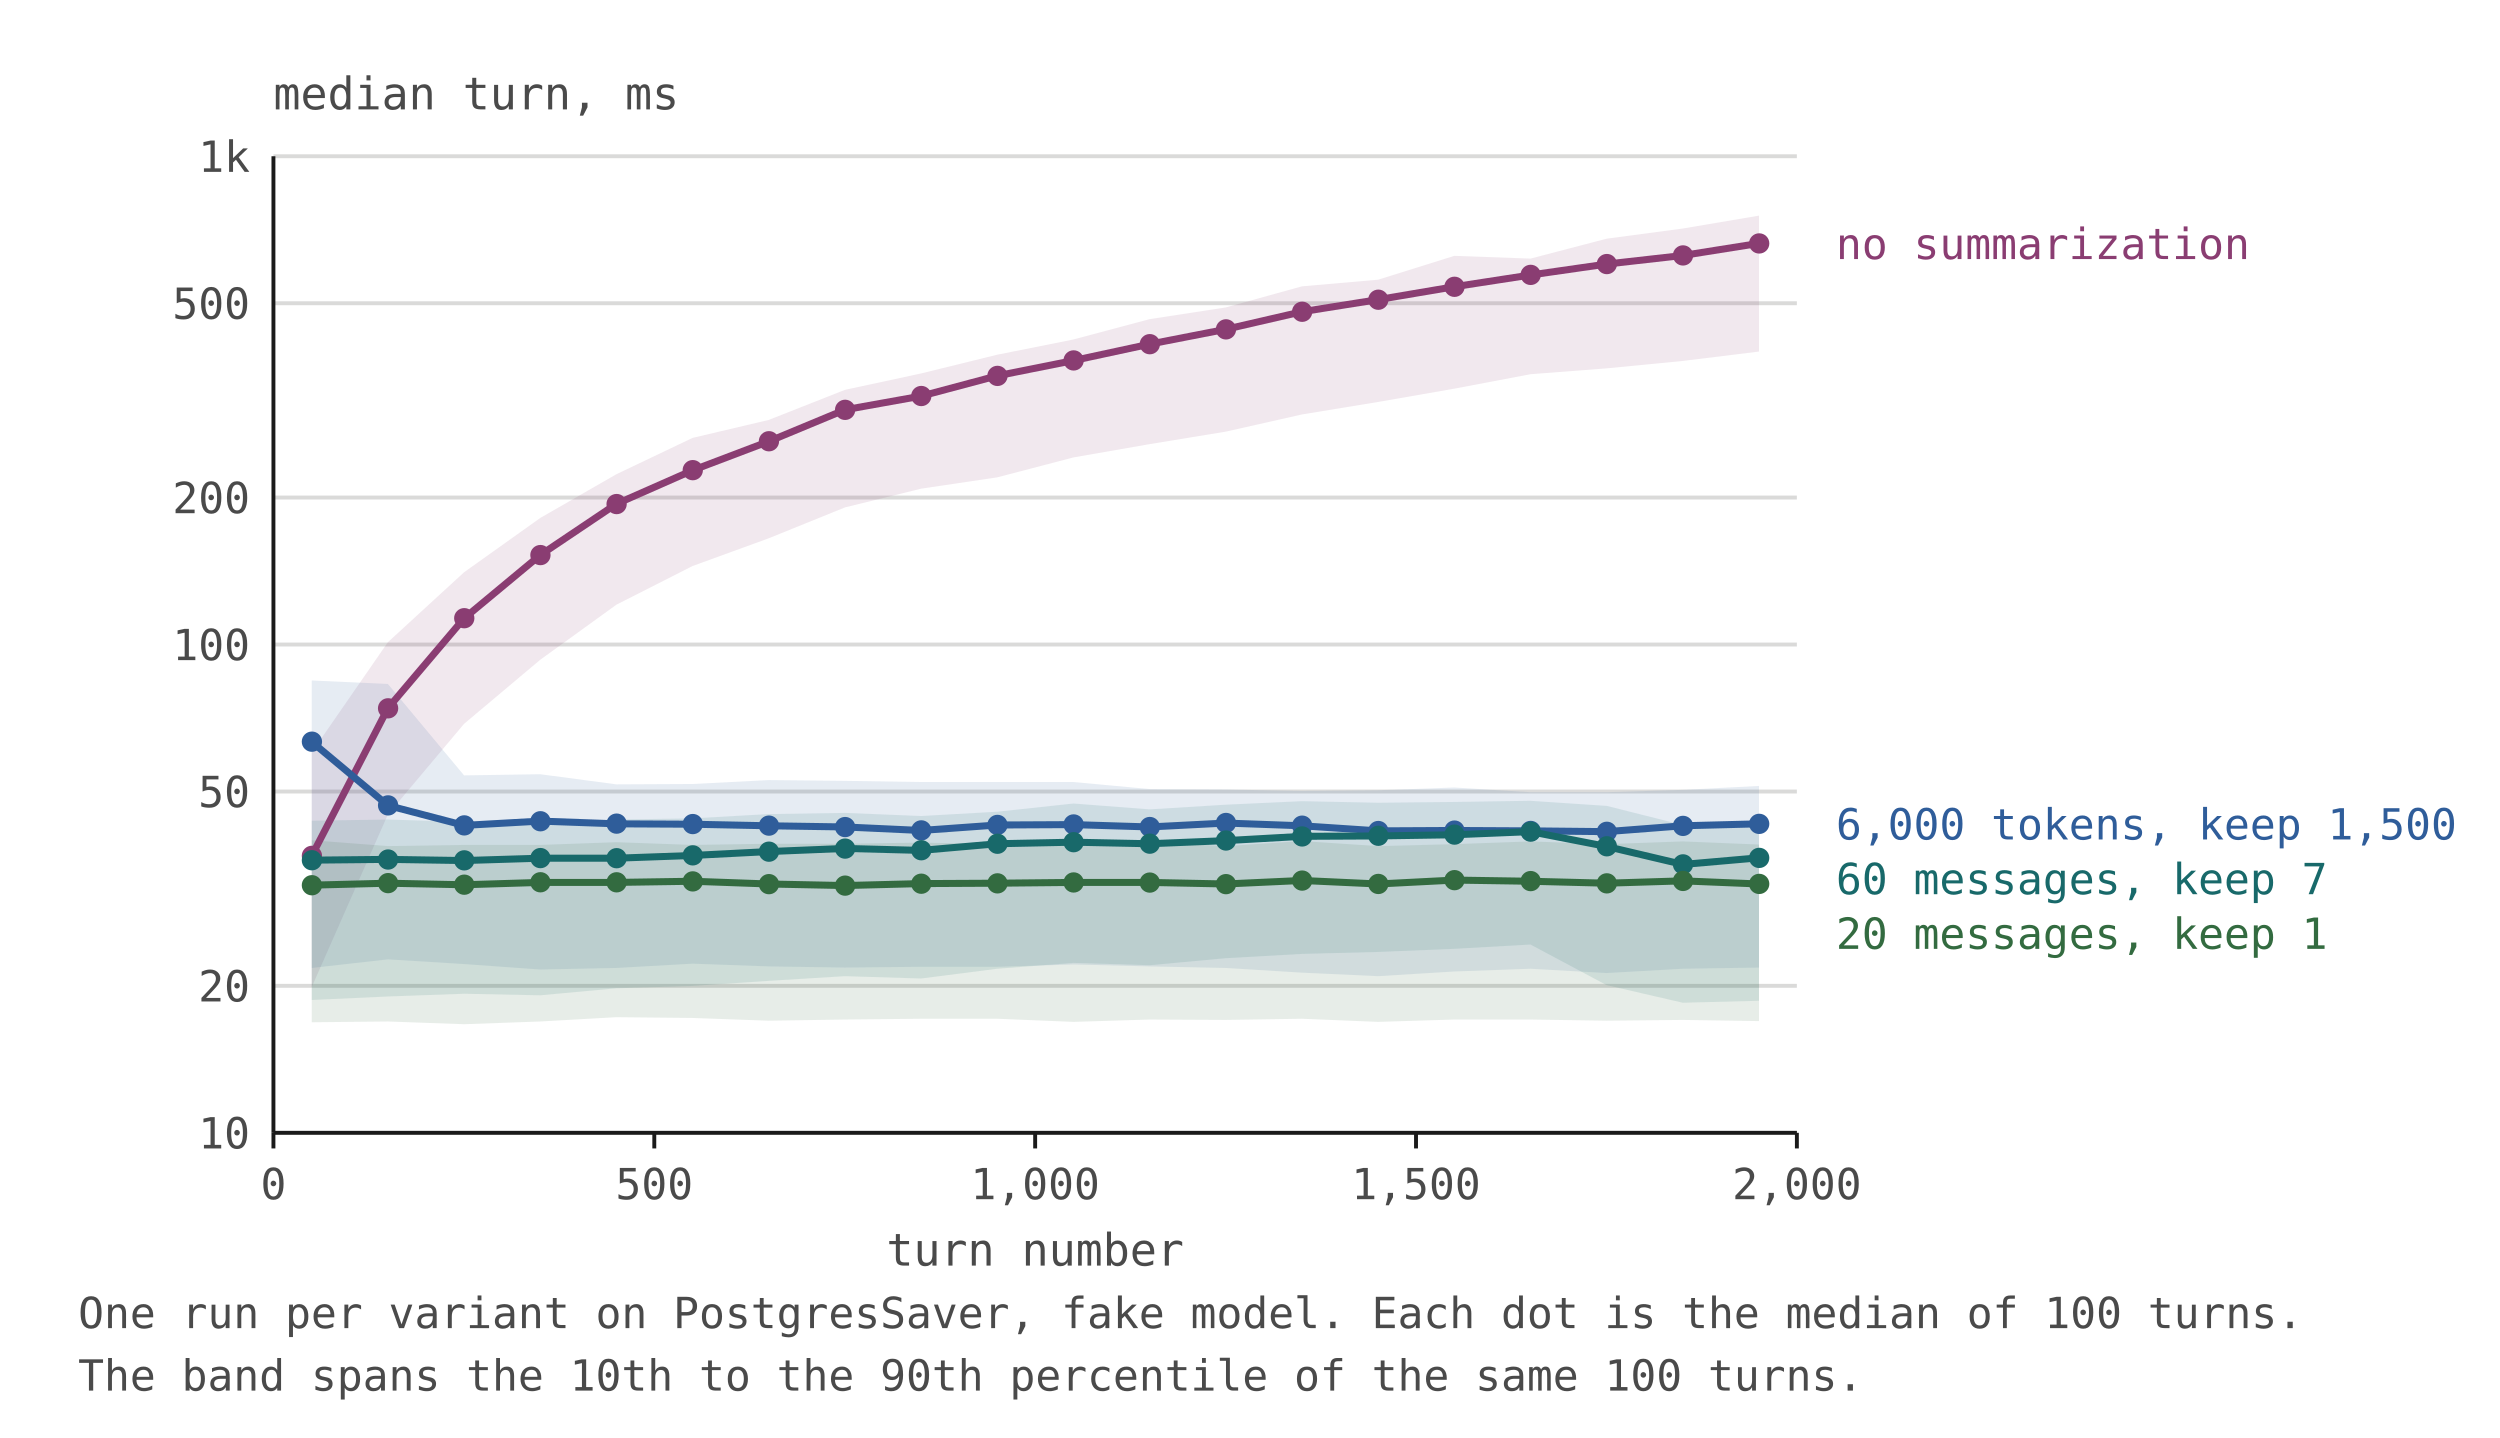
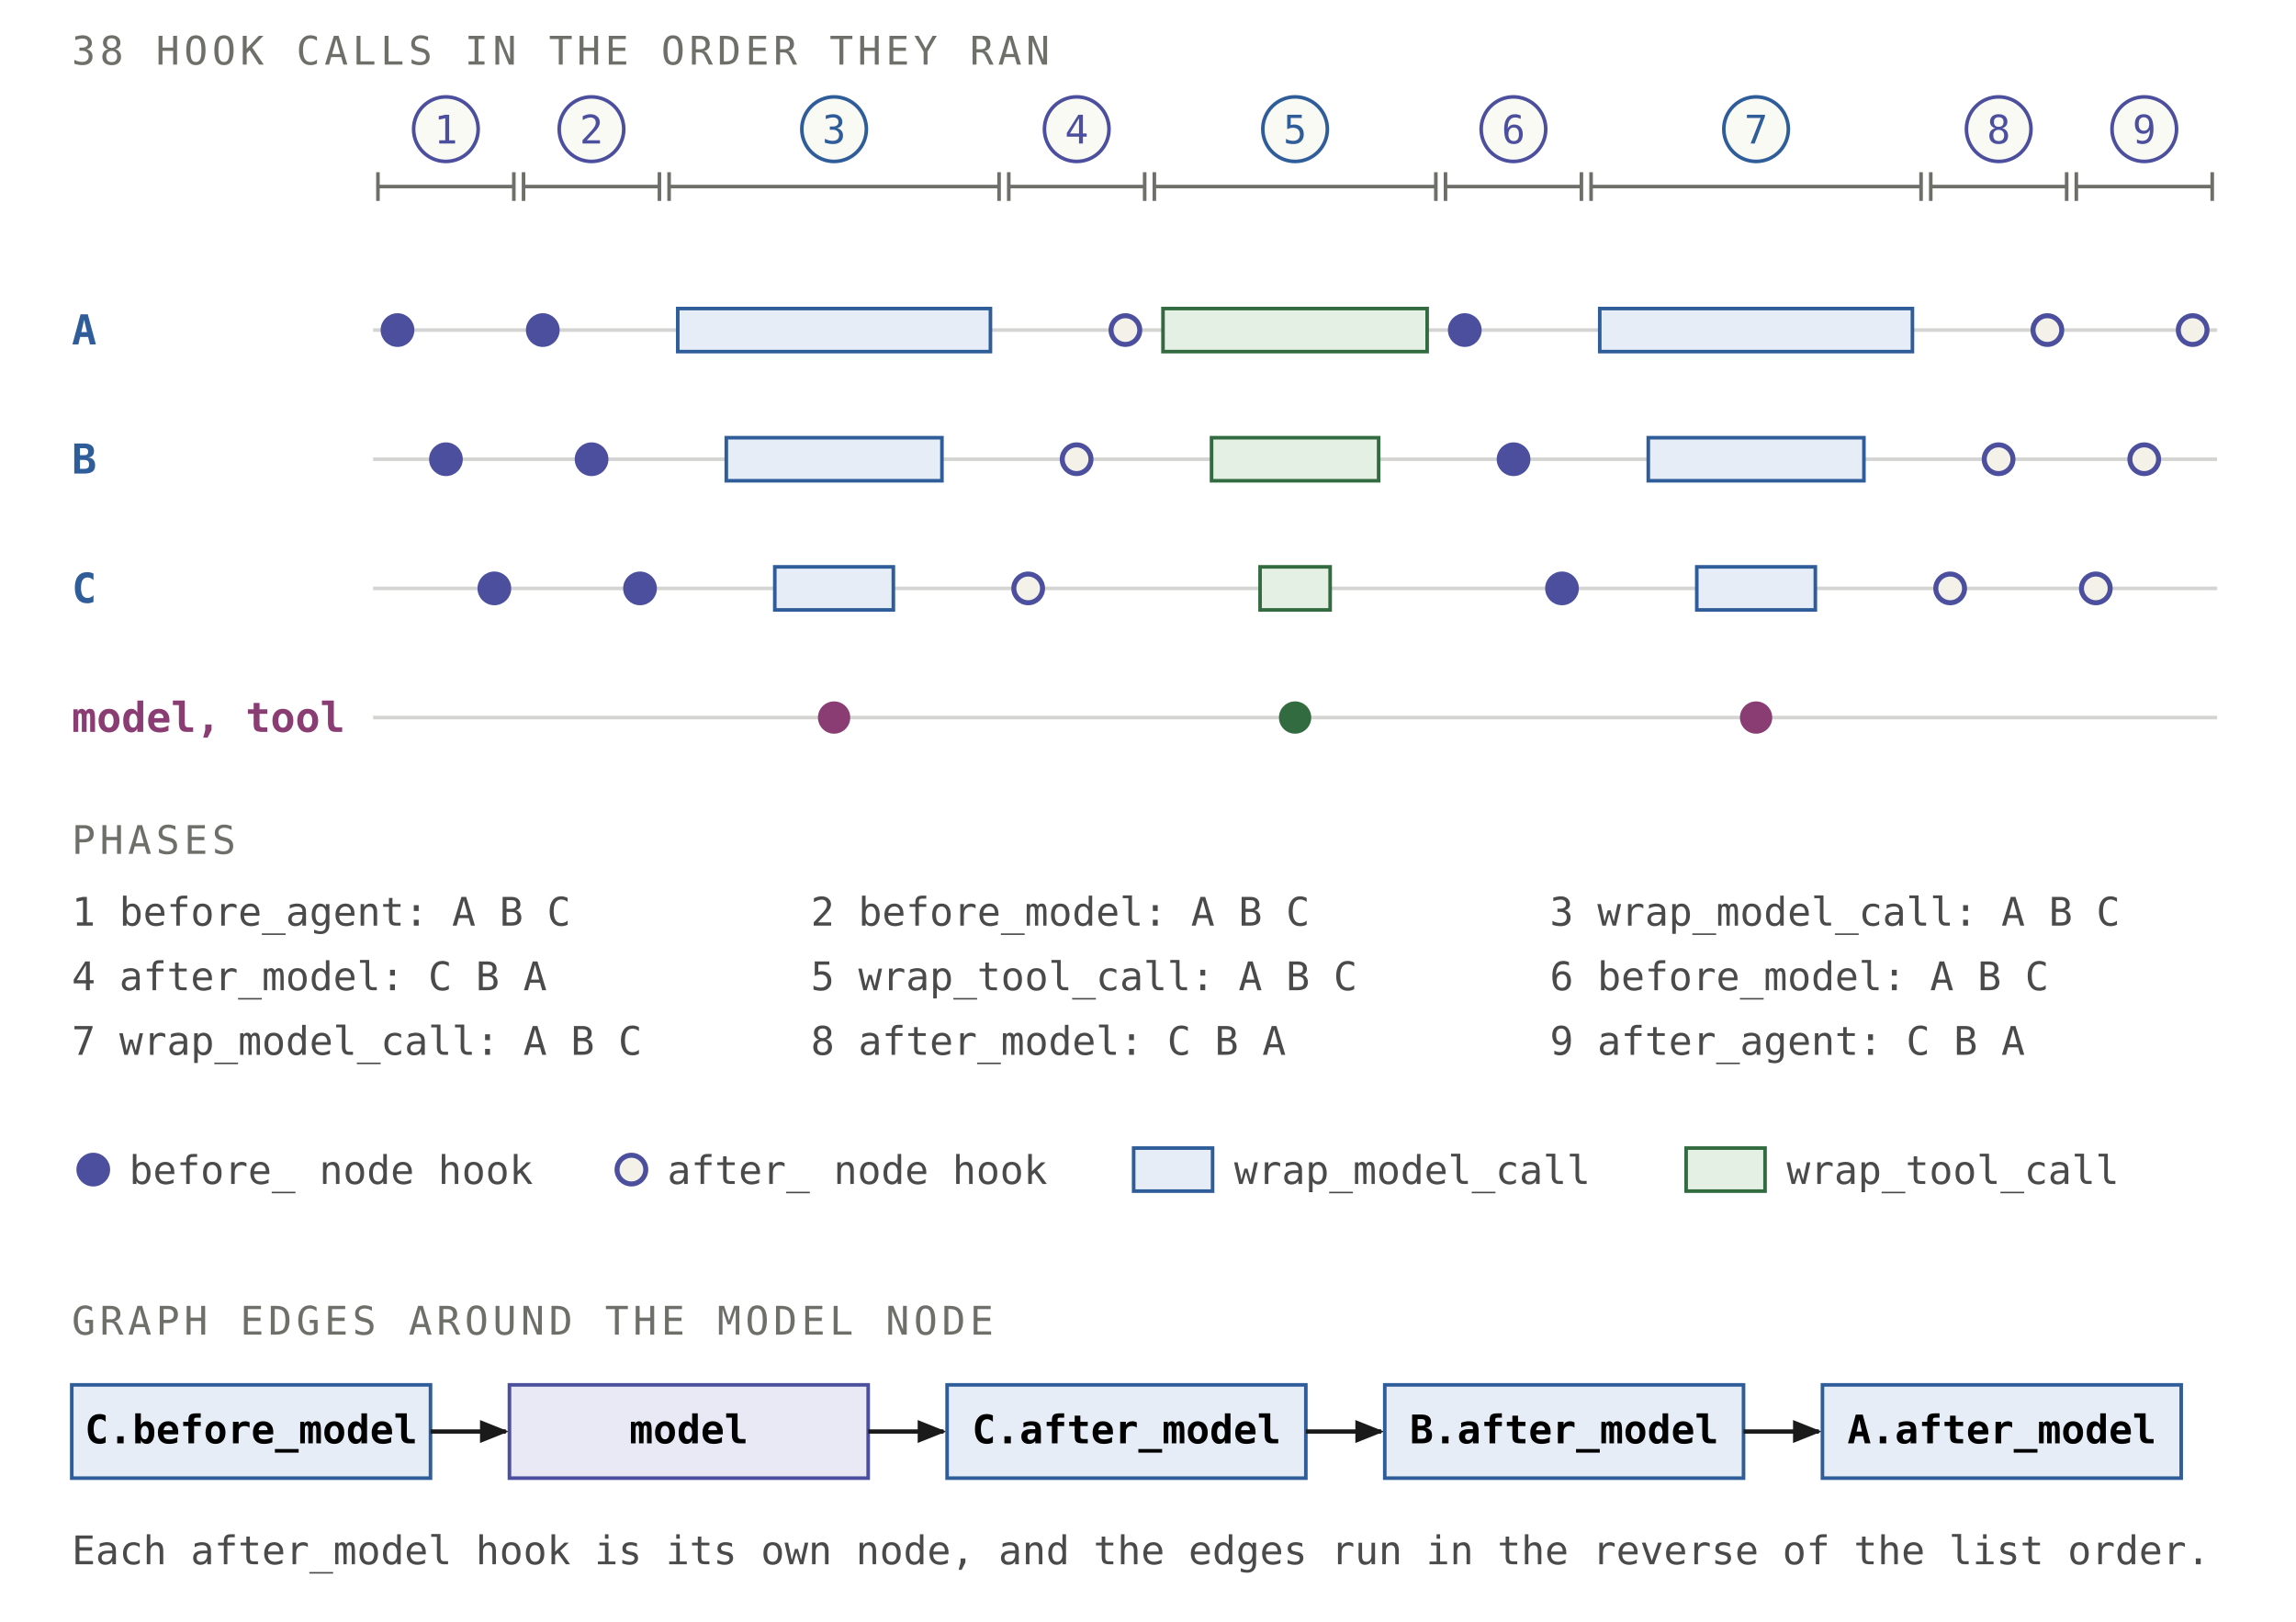
- <svg xmlns="http://www.w3.org/2000/svg" viewBox="0 0 640 368" role="img" aria-labelledby="fig-4-5-title fig-4-5-desc" font-family="JetBrains Mono, ui-monospace, monospace">
-   <line x1="70" y1="290" x2="460" y2="290" stroke="var(--m-ink-mute, #6f6f6a)" stroke-width="1" stroke-opacity="0.25" />
-   <text x="64" y="294" font-size="11" text-anchor="end" fill="var(--m-ink-soft, #4a4a4a)">10</text>
-   <line x1="70" y1="252.37" x2="460" y2="252.37" stroke="var(--m-ink-mute, #6f6f6a)" stroke-width="1" stroke-opacity="0.25" />
-   <text x="64" y="256.37" font-size="11" text-anchor="end" fill="var(--m-ink-soft, #4a4a4a)">20</text>
-   <line x1="70" y1="202.63" x2="460" y2="202.63" stroke="var(--m-ink-mute, #6f6f6a)" stroke-width="1" stroke-opacity="0.25" />
-   <text x="64" y="206.63" font-size="11" text-anchor="end" fill="var(--m-ink-soft, #4a4a4a)">50</text>
-   <line x1="70" y1="165" x2="460" y2="165" stroke="var(--m-ink-mute, #6f6f6a)" stroke-width="1" stroke-opacity="0.25" />
-   <text x="64" y="169" font-size="11" text-anchor="end" fill="var(--m-ink-soft, #4a4a4a)">100</text>
-   <line x1="70" y1="127.37" x2="460" y2="127.37" stroke="var(--m-ink-mute, #6f6f6a)" stroke-width="1" stroke-opacity="0.25" />
-   <text x="64" y="131.37" font-size="11" text-anchor="end" fill="var(--m-ink-soft, #4a4a4a)">200</text>
-   <line x1="70" y1="77.63" x2="460" y2="77.63" stroke="var(--m-ink-mute, #6f6f6a)" stroke-width="1" stroke-opacity="0.25" />
-   <text x="64" y="81.63" font-size="11" text-anchor="end" fill="var(--m-ink-soft, #4a4a4a)">500</text>
-   <line x1="70" y1="40" x2="460" y2="40" stroke="var(--m-ink-mute, #6f6f6a)" stroke-width="1" stroke-opacity="0.25" />
-   <text x="64" y="44" font-size="11" text-anchor="end" fill="var(--m-ink-soft, #4a4a4a)">1k</text>
-   <line x1="70" y1="290" x2="460" y2="290" stroke="var(--m-ink, #1a1a1a)" stroke-width="1" />
-   <line x1="70" y1="40" x2="70" y2="290" stroke="var(--m-ink, #1a1a1a)" stroke-width="1" />
-   <line x1="70" y1="290" x2="70" y2="294" stroke="var(--m-ink, #1a1a1a)" stroke-width="1" />
-   <text x="70" y="307" font-size="11" text-anchor="middle" fill="var(--m-ink-soft, #4a4a4a)">0</text>
-   <line x1="167.5" y1="290" x2="167.5" y2="294" stroke="var(--m-ink, #1a1a1a)" stroke-width="1" />
-   <text x="167.5" y="307" font-size="11" text-anchor="middle" fill="var(--m-ink-soft, #4a4a4a)">500</text>
-   <line x1="265" y1="290" x2="265" y2="294" stroke="var(--m-ink, #1a1a1a)" stroke-width="1" />
-   <text x="265" y="307" font-size="11" text-anchor="middle" fill="var(--m-ink-soft, #4a4a4a)">1,000</text>
-   <line x1="362.5" y1="290" x2="362.5" y2="294" stroke="var(--m-ink, #1a1a1a)" stroke-width="1" />
-   <text x="362.5" y="307" font-size="11" text-anchor="middle" fill="var(--m-ink-soft, #4a4a4a)">1,500</text>
-   <line x1="460" y1="290" x2="460" y2="294" stroke="var(--m-ink, #1a1a1a)" stroke-width="1" />
-   <text x="460" y="307" font-size="11" text-anchor="middle" fill="var(--m-ink-soft, #4a4a4a)">2,000</text>
-   <text x="265" y="324" font-size="11.5" text-anchor="middle" class="m-serif" fill="var(--m-ink-soft, #4a4a4a)">turn number</text>
-   <text x="70" y="28" font-size="11.5" class="m-serif" fill="var(--m-ink-soft, #4a4a4a)">median turn, ms</text>
-   <path d="M79.8 192.6 L99.3 164.4 L118.8 146.5 L138.3 132.6 L157.8 121.4 L177.3 112.1 L196.8 107.5 L216.3 99.8 L235.8 95.6 L255.3 90.8 L274.8 86.9 L294.3 81.7 L313.8 78.7 L333.3 73.3 L352.8 71.6 L372.3 65.5 L391.8 66.2 L411.3 61.1 L430.8 58.5 L450.3 55.2 L450.3 90.0 L430.8 92.4 L411.3 94.3 L391.8 95.8 L372.3 99.5 L352.8 102.9 L333.3 106.1 L313.8 110.5 L294.3 113.7 L274.8 117.1 L255.3 122.2 L235.8 125.1 L216.3 129.9 L196.8 137.8 L177.3 144.9 L157.8 154.8 L138.3 168.9 L118.8 185.3 L99.3 208.5 L79.8 252.7 Z" fill="var(--m-plum-ink, #8a3d72)" fill-opacity="0.12" stroke="none" />
-   <path d="M79.8 174.2 L99.3 175.1 L118.8 198.5 L138.3 198.2 L157.8 200.8 L177.3 200.7 L196.8 199.7 L216.3 199.9 L235.8 200.2 L255.3 200.2 L274.8 200.2 L294.3 202.0 L313.8 202.1 L333.3 202.5 L352.8 202.3 L372.3 201.6 L391.8 202.8 L411.3 202.8 L430.8 202.2 L450.3 201.2 L450.3 247.7 L430.8 248.0 L411.3 249.1 L391.8 248.0 L372.3 248.7 L352.8 249.9 L333.3 249.0 L313.8 247.8 L294.3 247.4 L274.8 246.9 L255.3 247.5 L235.8 247.5 L216.3 247.7 L196.8 247.4 L177.3 246.7 L157.8 247.8 L138.3 248.2 L118.8 246.8 L99.3 245.6 L79.8 247.8 Z" fill="var(--m-blue-ink, #2f5d9a)" fill-opacity="0.12" stroke="none" />
-   <path d="M79.8 210.1 L99.3 209.8 L118.8 210.4 L138.3 210.9 L157.8 209.8 L177.3 209.5 L196.8 208.4 L216.3 208.1 L235.8 208.9 L255.3 207.8 L274.8 205.7 L294.3 207.2 L313.8 206.0 L333.3 205.1 L352.8 205.5 L372.3 205.3 L391.8 205.0 L411.3 206.3 L430.8 211.2 L450.3 210.9 L450.3 256.2 L430.8 256.7 L411.3 252.2 L391.8 241.8 L372.3 242.9 L352.8 243.7 L333.3 244.2 L313.8 245.3 L294.3 247.1 L274.8 246.5 L255.3 248.0 L235.8 250.5 L216.3 249.9 L196.8 251.1 L177.3 252.4 L157.8 253.0 L138.3 254.8 L118.8 254.4 L99.3 255.1 L79.8 256.0 Z" fill="var(--m-teal-ink, #18696a)" fill-opacity="0.12" stroke="none" />
-   <path d="M79.8 215.1 L99.3 216.6 L118.8 216.3 L138.3 216.3 L157.8 215.6 L177.3 216.3 L196.8 216.0 L216.3 216.0 L235.8 215.7 L255.3 216.1 L274.8 215.0 L294.3 215.6 L313.8 216.6 L333.3 215.3 L352.8 216.6 L372.3 216.1 L391.8 215.4 L411.3 216.1 L430.8 215.4 L450.3 216.2 L450.3 261.4 L430.8 261.1 L411.3 261.3 L391.8 261.0 L372.3 261.0 L352.8 261.6 L333.3 260.8 L313.8 261.1 L294.3 261.0 L274.8 261.6 L255.3 260.8 L235.8 260.8 L216.3 261.0 L196.8 261.3 L177.3 260.6 L157.8 260.4 L138.3 261.5 L118.8 262.2 L99.3 261.5 L79.8 261.7 Z" fill="var(--m-green-ink, #336b40)" fill-opacity="0.12" stroke="none" />
-   <path d="M79.8 219.1 L99.3 181.3 L118.8 158.3 L138.3 142.1 L157.8 129.0 L177.3 120.4 L196.8 113.0 L216.3 104.9 L235.8 101.4 L255.3 96.2 L274.8 92.3 L294.3 88.1 L313.8 84.3 L333.3 79.8 L352.8 76.7 L372.3 73.4 L391.8 70.4 L411.3 67.6 L430.8 65.4 L450.3 62.3" fill="none" stroke="var(--m-plum-ink, #8a3d72)" stroke-width="1.8" stroke-linejoin="round" />
-   <circle cx="79.85" cy="219.1" r="2.6" fill="var(--m-plum-ink, #8a3d72)" />
-   <circle cx="99.35" cy="181.33" r="2.6" fill="var(--m-plum-ink, #8a3d72)" />
-   <circle cx="118.85" cy="158.26" r="2.6" fill="var(--m-plum-ink, #8a3d72)" />
-   <circle cx="138.35" cy="142.1" r="2.6" fill="var(--m-plum-ink, #8a3d72)" />
-   <circle cx="157.85" cy="129.04" r="2.6" fill="var(--m-plum-ink, #8a3d72)" />
-   <circle cx="177.35" cy="120.36" r="2.6" fill="var(--m-plum-ink, #8a3d72)" />
-   <circle cx="196.85" cy="112.96" r="2.6" fill="var(--m-plum-ink, #8a3d72)" />
-   <circle cx="216.35" cy="104.92" r="2.6" fill="var(--m-plum-ink, #8a3d72)" />
-   <circle cx="235.85" cy="101.38" r="2.6" fill="var(--m-plum-ink, #8a3d72)" />
-   <circle cx="255.35" cy="96.23" r="2.6" fill="var(--m-plum-ink, #8a3d72)" />
-   <circle cx="274.85" cy="92.27" r="2.6" fill="var(--m-plum-ink, #8a3d72)" />
-   <circle cx="294.35" cy="88.11" r="2.6" fill="var(--m-plum-ink, #8a3d72)" />
-   <circle cx="313.85" cy="84.32" r="2.6" fill="var(--m-plum-ink, #8a3d72)" />
-   <circle cx="333.35" cy="79.81" r="2.6" fill="var(--m-plum-ink, #8a3d72)" />
-   <circle cx="352.85" cy="76.73" r="2.6" fill="var(--m-plum-ink, #8a3d72)" />
-   <circle cx="372.35" cy="73.42" r="2.6" fill="var(--m-plum-ink, #8a3d72)" />
-   <circle cx="391.85" cy="70.37" r="2.6" fill="var(--m-plum-ink, #8a3d72)" />
-   <circle cx="411.35" cy="67.6" r="2.6" fill="var(--m-plum-ink, #8a3d72)" />
-   <circle cx="430.85" cy="65.39" r="2.6" fill="var(--m-plum-ink, #8a3d72)" />
-   <circle cx="450.35" cy="62.32" r="2.6" fill="var(--m-plum-ink, #8a3d72)" />
-   <path d="M79.8 189.9 L99.3 206.2 L118.8 211.3 L138.3 210.2 L157.8 210.9 L177.3 211.0 L196.8 211.4 L216.3 211.7 L235.8 212.6 L255.3 211.2 L274.8 211.1 L294.3 211.7 L313.8 210.7 L333.3 211.4 L352.8 212.7 L372.3 212.6 L391.8 212.7 L411.3 212.9 L430.8 211.4 L450.3 210.9" fill="none" stroke="var(--m-blue-ink, #2f5d9a)" stroke-width="1.8" stroke-linejoin="round" />
-   <circle cx="79.85" cy="189.87" r="2.6" fill="var(--m-blue-ink, #2f5d9a)" />
-   <circle cx="99.35" cy="206.18" r="2.6" fill="var(--m-blue-ink, #2f5d9a)" />
-   <circle cx="118.85" cy="211.3" r="2.6" fill="var(--m-blue-ink, #2f5d9a)" />
-   <circle cx="138.35" cy="210.24" r="2.6" fill="var(--m-blue-ink, #2f5d9a)" />
-   <circle cx="157.85" cy="210.85" r="2.6" fill="var(--m-blue-ink, #2f5d9a)" />
-   <circle cx="177.35" cy="210.96" r="2.6" fill="var(--m-blue-ink, #2f5d9a)" />
-   <circle cx="196.85" cy="211.36" r="2.6" fill="var(--m-blue-ink, #2f5d9a)" />
-   <circle cx="216.35" cy="211.73" r="2.6" fill="var(--m-blue-ink, #2f5d9a)" />
-   <circle cx="235.85" cy="212.58" r="2.6" fill="var(--m-blue-ink, #2f5d9a)" />
-   <circle cx="255.35" cy="211.18" r="2.6" fill="var(--m-blue-ink, #2f5d9a)" />
-   <circle cx="274.85" cy="211.06" r="2.6" fill="var(--m-blue-ink, #2f5d9a)" />
-   <circle cx="294.35" cy="211.72" r="2.6" fill="var(--m-blue-ink, #2f5d9a)" />
-   <circle cx="313.85" cy="210.68" r="2.6" fill="var(--m-blue-ink, #2f5d9a)" />
-   <circle cx="333.35" cy="211.37" r="2.6" fill="var(--m-blue-ink, #2f5d9a)" />
-   <circle cx="352.85" cy="212.74" r="2.6" fill="var(--m-blue-ink, #2f5d9a)" />
-   <circle cx="372.35" cy="212.63" r="2.6" fill="var(--m-blue-ink, #2f5d9a)" />
-   <circle cx="391.85" cy="212.72" r="2.6" fill="var(--m-blue-ink, #2f5d9a)" />
-   <circle cx="411.35" cy="212.94" r="2.6" fill="var(--m-blue-ink, #2f5d9a)" />
-   <circle cx="430.85" cy="211.43" r="2.6" fill="var(--m-blue-ink, #2f5d9a)" />
-   <circle cx="450.35" cy="210.91" r="2.6" fill="var(--m-blue-ink, #2f5d9a)" />
-   <path d="M79.8 220.2 L99.3 220.0 L118.8 220.3 L138.3 219.7 L157.8 219.7 L177.3 219.0 L196.8 218.0 L216.3 217.2 L235.8 217.7 L255.3 216.0 L274.8 215.6 L294.3 216.0 L313.8 215.2 L333.3 214.1 L352.8 214.0 L372.3 213.7 L391.8 212.9 L411.3 216.7 L430.8 221.3 L450.3 219.6" fill="none" stroke="var(--m-teal-ink, #18696a)" stroke-width="1.8" stroke-linejoin="round" />
-   <circle cx="79.85" cy="220.22" r="2.6" fill="var(--m-teal-ink, #18696a)" />
-   <circle cx="99.35" cy="220.04" r="2.6" fill="var(--m-teal-ink, #18696a)" />
-   <circle cx="118.85" cy="220.25" r="2.6" fill="var(--m-teal-ink, #18696a)" />
-   <circle cx="138.35" cy="219.67" r="2.6" fill="var(--m-teal-ink, #18696a)" />
-   <circle cx="157.85" cy="219.7" r="2.6" fill="var(--m-teal-ink, #18696a)" />
-   <circle cx="177.35" cy="218.97" r="2.6" fill="var(--m-teal-ink, #18696a)" />
-   <circle cx="196.85" cy="218.03" r="2.6" fill="var(--m-teal-ink, #18696a)" />
-   <circle cx="216.35" cy="217.24" r="2.6" fill="var(--m-teal-ink, #18696a)" />
-   <circle cx="235.85" cy="217.66" r="2.6" fill="var(--m-teal-ink, #18696a)" />
-   <circle cx="255.35" cy="216" r="2.6" fill="var(--m-teal-ink, #18696a)" />
-   <circle cx="274.85" cy="215.6" r="2.6" fill="var(--m-teal-ink, #18696a)" />
-   <circle cx="294.35" cy="215.98" r="2.6" fill="var(--m-teal-ink, #18696a)" />
-   <circle cx="313.85" cy="215.17" r="2.6" fill="var(--m-teal-ink, #18696a)" />
-   <circle cx="333.35" cy="214.13" r="2.6" fill="var(--m-teal-ink, #18696a)" />
-   <circle cx="352.85" cy="213.96" r="2.6" fill="var(--m-teal-ink, #18696a)" />
-   <circle cx="372.35" cy="213.66" r="2.6" fill="var(--m-teal-ink, #18696a)" />
-   <circle cx="391.85" cy="212.9" r="2.6" fill="var(--m-teal-ink, #18696a)" />
-   <circle cx="411.35" cy="216.65" r="2.6" fill="var(--m-teal-ink, #18696a)" />
-   <circle cx="430.85" cy="221.28" r="2.6" fill="var(--m-teal-ink, #18696a)" />
-   <circle cx="450.35" cy="219.62" r="2.6" fill="var(--m-teal-ink, #18696a)" />
-   <path d="M79.8 226.6 L99.3 226.1 L118.8 226.5 L138.3 225.9 L157.8 225.9 L177.3 225.6 L196.8 226.3 L216.3 226.7 L235.8 226.2 L255.3 226.1 L274.8 225.9 L294.3 225.9 L313.8 226.3 L333.3 225.4 L352.8 226.3 L372.3 225.3 L391.8 225.6 L411.3 226.1 L430.8 225.5 L450.3 226.3" fill="none" stroke="var(--m-green-ink, #336b40)" stroke-width="1.8" stroke-linejoin="round" />
-   <circle cx="79.85" cy="226.62" r="2.6" fill="var(--m-green-ink, #336b40)" />
-   <circle cx="99.35" cy="226.08" r="2.6" fill="var(--m-green-ink, #336b40)" />
-   <circle cx="118.85" cy="226.48" r="2.6" fill="var(--m-green-ink, #336b40)" />
-   <circle cx="138.35" cy="225.86" r="2.6" fill="var(--m-green-ink, #336b40)" />
-   <circle cx="157.85" cy="225.87" r="2.6" fill="var(--m-green-ink, #336b40)" />
-   <circle cx="177.35" cy="225.64" r="2.6" fill="var(--m-green-ink, #336b40)" />
-   <circle cx="196.85" cy="226.34" r="2.6" fill="var(--m-green-ink, #336b40)" />
-   <circle cx="216.35" cy="226.72" r="2.6" fill="var(--m-green-ink, #336b40)" />
-   <circle cx="235.85" cy="226.23" r="2.6" fill="var(--m-green-ink, #336b40)" />
-   <circle cx="255.35" cy="226.14" r="2.6" fill="var(--m-green-ink, #336b40)" />
-   <circle cx="274.85" cy="225.91" r="2.6" fill="var(--m-green-ink, #336b40)" />
-   <circle cx="294.35" cy="225.94" r="2.6" fill="var(--m-green-ink, #336b40)" />
-   <circle cx="313.85" cy="226.34" r="2.6" fill="var(--m-green-ink, #336b40)" />
-   <circle cx="333.35" cy="225.43" r="2.6" fill="var(--m-green-ink, #336b40)" />
-   <circle cx="352.85" cy="226.29" r="2.6" fill="var(--m-green-ink, #336b40)" />
-   <circle cx="372.35" cy="225.32" r="2.6" fill="var(--m-green-ink, #336b40)" />
-   <circle cx="391.85" cy="225.56" r="2.6" fill="var(--m-green-ink, #336b40)" />
-   <circle cx="411.35" cy="226.14" r="2.6" fill="var(--m-green-ink, #336b40)" />
-   <circle cx="430.85" cy="225.52" r="2.6" fill="var(--m-green-ink, #336b40)" />
-   <circle cx="450.35" cy="226.28" r="2.6" fill="var(--m-green-ink, #336b40)" />
-   <text x="470" y="66.32" font-size="11" fill="var(--m-plum-ink, #8a3d72)">no summarization</text>
-   <text x="470" y="214.91" font-size="11" fill="var(--m-blue-ink, #2f5d9a)">6,000 tokens, keep 1,500</text>
-   <text x="470" y="228.91" font-size="11" fill="var(--m-teal-ink, #18696a)">60 messages, keep 7</text>
-   <text x="470" y="242.91" font-size="11" fill="var(--m-green-ink, #336b40)">20 messages, keep 1</text>
-   <text x="20" y="340" font-size="11" class="m-serif" fill="var(--m-ink-soft, #4a4a4a)">One run per variant on PostgresSaver, fake model. Each dot is the median of 100 turns.</text>
-   <text x="20" y="356" font-size="11" class="m-serif" fill="var(--m-ink-soft, #4a4a4a)">The band spans the 10th to the 90th percentile of the same 100 turns.</text>
+ <svg xmlns="http://www.w3.org/2000/svg" viewBox="0 0 640 452" role="img" aria-labelledby="fig-4-5-title fig-4-5-desc" font-family="JetBrains Mono, ui-monospace, monospace">
+   <defs>
+     <marker id="fig-4-5-head-ink" viewBox="0 0 10 10" refX="9" refY="5" markerWidth="8" markerHeight="8" markerUnits="userSpaceOnUse" orient="auto-start-reverse">
+       <path d="M0 1 L10 5 L0 9 z" fill="var(--m-ink, #1a1a1a)" />
+     </marker>
+   </defs>
+   <text x="20" y="18" font-size="11" letter-spacing="1.2" fill="var(--m-ink-mute, #6f6f6a)">38 HOOK CALLS IN THE ORDER THEY RAN</text>
+   <line x1="105.35" y1="52" x2="143.23" y2="52" stroke="var(--m-ink-mute, #6f6f6a)" stroke-width="1" />
+   <line x1="105.35" y1="48" x2="105.35" y2="56" stroke="var(--m-ink-mute, #6f6f6a)" stroke-width="1" />
+   <line x1="143.23" y1="48" x2="143.23" y2="56" stroke="var(--m-ink-mute, #6f6f6a)" stroke-width="1" />
+   <circle cx="124.29" cy="36" r="9" fill="var(--m-paper, #fafaf5)" stroke="var(--m-indigo-ink, #4b4f9e)" stroke-width="1" />
+   <text x="124.29" y="40" font-size="11" text-anchor="middle" fill="var(--m-indigo-ink, #4b4f9e)">1</text>
+   <line x1="145.93" y1="52" x2="183.81" y2="52" stroke="var(--m-ink-mute, #6f6f6a)" stroke-width="1" />
+   <line x1="145.93" y1="48" x2="145.93" y2="56" stroke="var(--m-ink-mute, #6f6f6a)" stroke-width="1" />
+   <line x1="183.81" y1="48" x2="183.81" y2="56" stroke="var(--m-ink-mute, #6f6f6a)" stroke-width="1" />
+   <circle cx="164.87" cy="36" r="9" fill="var(--m-paper, #fafaf5)" stroke="var(--m-indigo-ink, #4b4f9e)" stroke-width="1" />
+   <text x="164.87" y="40" font-size="11" text-anchor="middle" fill="var(--m-indigo-ink, #4b4f9e)">2</text>
+   <line x1="186.51" y1="52" x2="278.49" y2="52" stroke="var(--m-ink-mute, #6f6f6a)" stroke-width="1" />
+   <line x1="186.51" y1="48" x2="186.51" y2="56" stroke="var(--m-ink-mute, #6f6f6a)" stroke-width="1" />
+   <line x1="278.49" y1="48" x2="278.49" y2="56" stroke="var(--m-ink-mute, #6f6f6a)" stroke-width="1" />
+   <circle cx="232.5" cy="36" r="9" fill="var(--m-paper, #fafaf5)" stroke="var(--m-blue-ink, #2f5d9a)" stroke-width="1" />
+   <text x="232.5" y="40" font-size="11" text-anchor="middle" fill="var(--m-blue-ink, #2f5d9a)">3</text>
+   <line x1="281.19" y1="52" x2="319.07" y2="52" stroke="var(--m-ink-mute, #6f6f6a)" stroke-width="1" />
+   <line x1="281.19" y1="48" x2="281.19" y2="56" stroke="var(--m-ink-mute, #6f6f6a)" stroke-width="1" />
+   <line x1="319.07" y1="48" x2="319.07" y2="56" stroke="var(--m-ink-mute, #6f6f6a)" stroke-width="1" />
+   <circle cx="300.13" cy="36" r="9" fill="var(--m-paper, #fafaf5)" stroke="var(--m-indigo-ink, #4b4f9e)" stroke-width="1" />
+   <text x="300.13" y="40" font-size="11" text-anchor="middle" fill="var(--m-indigo-ink, #4b4f9e)">4</text>
+   <line x1="321.77" y1="52" x2="400.23" y2="52" stroke="var(--m-ink-mute, #6f6f6a)" stroke-width="1" />
+   <line x1="321.77" y1="48" x2="321.77" y2="56" stroke="var(--m-ink-mute, #6f6f6a)" stroke-width="1" />
+   <line x1="400.23" y1="48" x2="400.23" y2="56" stroke="var(--m-ink-mute, #6f6f6a)" stroke-width="1" />
+   <circle cx="361" cy="36" r="9" fill="var(--m-paper, #fafaf5)" stroke="var(--m-blue-ink, #2f5d9a)" stroke-width="1" />
+   <text x="361" y="40" font-size="11" text-anchor="middle" fill="var(--m-blue-ink, #2f5d9a)">5</text>
+   <line x1="402.93" y1="52" x2="440.81" y2="52" stroke="var(--m-ink-mute, #6f6f6a)" stroke-width="1" />
+   <line x1="402.93" y1="48" x2="402.93" y2="56" stroke="var(--m-ink-mute, #6f6f6a)" stroke-width="1" />
+   <line x1="440.81" y1="48" x2="440.81" y2="56" stroke="var(--m-ink-mute, #6f6f6a)" stroke-width="1" />
+   <circle cx="421.87" cy="36" r="9" fill="var(--m-paper, #fafaf5)" stroke="var(--m-indigo-ink, #4b4f9e)" stroke-width="1" />
+   <text x="421.87" y="40" font-size="11" text-anchor="middle" fill="var(--m-indigo-ink, #4b4f9e)">6</text>
+   <line x1="443.51" y1="52" x2="535.49" y2="52" stroke="var(--m-ink-mute, #6f6f6a)" stroke-width="1" />
+   <line x1="443.51" y1="48" x2="443.51" y2="56" stroke="var(--m-ink-mute, #6f6f6a)" stroke-width="1" />
+   <line x1="535.49" y1="48" x2="535.49" y2="56" stroke="var(--m-ink-mute, #6f6f6a)" stroke-width="1" />
+   <circle cx="489.5" cy="36" r="9" fill="var(--m-paper, #fafaf5)" stroke="var(--m-blue-ink, #2f5d9a)" stroke-width="1" />
+   <text x="489.5" y="40" font-size="11" text-anchor="middle" fill="var(--m-blue-ink, #2f5d9a)">7</text>
+   <line x1="538.19" y1="52" x2="576.07" y2="52" stroke="var(--m-ink-mute, #6f6f6a)" stroke-width="1" />
+   <line x1="538.19" y1="48" x2="538.19" y2="56" stroke="var(--m-ink-mute, #6f6f6a)" stroke-width="1" />
+   <line x1="576.07" y1="48" x2="576.07" y2="56" stroke="var(--m-ink-mute, #6f6f6a)" stroke-width="1" />
+   <circle cx="557.13" cy="36" r="9" fill="var(--m-paper, #fafaf5)" stroke="var(--m-indigo-ink, #4b4f9e)" stroke-width="1" />
+   <text x="557.13" y="40" font-size="11" text-anchor="middle" fill="var(--m-indigo-ink, #4b4f9e)">8</text>
+   <line x1="578.77" y1="52" x2="616.65" y2="52" stroke="var(--m-ink-mute, #6f6f6a)" stroke-width="1" />
+   <line x1="578.77" y1="48" x2="578.77" y2="56" stroke="var(--m-ink-mute, #6f6f6a)" stroke-width="1" />
+   <line x1="616.65" y1="48" x2="616.65" y2="56" stroke="var(--m-ink-mute, #6f6f6a)" stroke-width="1" />
+   <circle cx="597.71" cy="36" r="9" fill="var(--m-paper, #fafaf5)" stroke="var(--m-indigo-ink, #4b4f9e)" stroke-width="1" />
+   <text x="597.71" y="40" font-size="11" text-anchor="middle" fill="var(--m-indigo-ink, #4b4f9e)">9</text>
+   <text x="20" y="96" font-size="11.5" font-weight="700" fill="var(--m-blue-ink, #2f5d9a)">A</text>
+   <line x1="104" y1="92" x2="618" y2="92" stroke="var(--m-ink-mute, #6f6f6a)" stroke-width="1" stroke-opacity="0.3" />
+   <text x="20" y="132" font-size="11.5" font-weight="700" fill="var(--m-blue-ink, #2f5d9a)">B</text>
+   <line x1="104" y1="128" x2="618" y2="128" stroke="var(--m-ink-mute, #6f6f6a)" stroke-width="1" stroke-opacity="0.3" />
+   <text x="20" y="168" font-size="11.5" font-weight="700" fill="var(--m-blue-ink, #2f5d9a)">C</text>
+   <line x1="104" y1="164" x2="618" y2="164" stroke="var(--m-ink-mute, #6f6f6a)" stroke-width="1" stroke-opacity="0.3" />
+   <text x="20" y="204" font-size="11.5" font-weight="700" fill="var(--m-plum-ink, #8a3d72)">model, tool</text>
+   <line x1="104" y1="200" x2="618" y2="200" stroke="var(--m-ink-mute, #6f6f6a)" stroke-width="1" stroke-opacity="0.3" />
+   <circle cx="110.8" cy="92" r="4" fill="var(--m-indigo-ink, #4b4f9e)" stroke="var(--m-indigo-ink, #4b4f9e)" stroke-width="1.4" />
+   <circle cx="124.3" cy="128" r="4" fill="var(--m-indigo-ink, #4b4f9e)" stroke="var(--m-indigo-ink, #4b4f9e)" stroke-width="1.4" />
+   <circle cx="137.8" cy="164" r="4" fill="var(--m-indigo-ink, #4b4f9e)" stroke="var(--m-indigo-ink, #4b4f9e)" stroke-width="1.4" />
+   <circle cx="151.3" cy="92" r="4" fill="var(--m-indigo-ink, #4b4f9e)" stroke="var(--m-indigo-ink, #4b4f9e)" stroke-width="1.4" />
+   <circle cx="164.9" cy="128" r="4" fill="var(--m-indigo-ink, #4b4f9e)" stroke="var(--m-indigo-ink, #4b4f9e)" stroke-width="1.4" />
+   <circle cx="178.4" cy="164" r="4" fill="var(--m-indigo-ink, #4b4f9e)" stroke="var(--m-indigo-ink, #4b4f9e)" stroke-width="1.4" />
+   <circle cx="232.5" cy="200" r="4.5" fill="var(--m-plum-ink, #8a3d72)" />
+   <rect x="215.97" y="158" width="33.05" height="12" fill="var(--m-blue-fill, #e6edf6)" stroke="var(--m-blue-ink, #2f5d9a)" />
+   <rect x="202.45" y="122" width="60.11" height="12" fill="var(--m-blue-fill, #e6edf6)" stroke="var(--m-blue-ink, #2f5d9a)" />
+   <rect x="188.92" y="86" width="87.16" height="12" fill="var(--m-blue-fill, #e6edf6)" stroke="var(--m-blue-ink, #2f5d9a)" />
+   <circle cx="286.6" cy="164" r="4" fill="var(--m-panel, #f3f1e8)" stroke="var(--m-indigo-ink, #4b4f9e)" stroke-width="1.4" />
+   <circle cx="300.1" cy="128" r="4" fill="var(--m-panel, #f3f1e8)" stroke="var(--m-indigo-ink, #4b4f9e)" stroke-width="1.4" />
+   <circle cx="313.7" cy="92" r="4" fill="var(--m-panel, #f3f1e8)" stroke="var(--m-indigo-ink, #4b4f9e)" stroke-width="1.4" />
+   <circle cx="361" cy="200" r="4.5" fill="var(--m-green-ink, #336b40)" />
+   <rect x="351.24" y="158" width="19.53" height="12" fill="var(--m-green-fill, #e5f0e4)" stroke="var(--m-green-ink, #336b40)" />
+   <rect x="337.71" y="122" width="46.58" height="12" fill="var(--m-green-fill, #e5f0e4)" stroke="var(--m-green-ink, #336b40)" />
+   <rect x="324.18" y="86" width="73.63" height="12" fill="var(--m-green-fill, #e5f0e4)" stroke="var(--m-green-ink, #336b40)" />
+   <circle cx="408.3" cy="92" r="4" fill="var(--m-indigo-ink, #4b4f9e)" stroke="var(--m-indigo-ink, #4b4f9e)" stroke-width="1.4" />
+   <circle cx="421.9" cy="128" r="4" fill="var(--m-indigo-ink, #4b4f9e)" stroke="var(--m-indigo-ink, #4b4f9e)" stroke-width="1.4" />
+   <circle cx="435.4" cy="164" r="4" fill="var(--m-indigo-ink, #4b4f9e)" stroke="var(--m-indigo-ink, #4b4f9e)" stroke-width="1.4" />
+   <circle cx="489.5" cy="200" r="4.5" fill="var(--m-plum-ink, #8a3d72)" />
+   <rect x="472.97" y="158" width="33.05" height="12" fill="var(--m-blue-fill, #e6edf6)" stroke="var(--m-blue-ink, #2f5d9a)" />
+   <rect x="459.45" y="122" width="60.11" height="12" fill="var(--m-blue-fill, #e6edf6)" stroke="var(--m-blue-ink, #2f5d9a)" />
+   <rect x="445.92" y="86" width="87.16" height="12" fill="var(--m-blue-fill, #e6edf6)" stroke="var(--m-blue-ink, #2f5d9a)" />
+   <circle cx="543.6" cy="164" r="4" fill="var(--m-panel, #f3f1e8)" stroke="var(--m-indigo-ink, #4b4f9e)" stroke-width="1.4" />
+   <circle cx="557.1" cy="128" r="4" fill="var(--m-panel, #f3f1e8)" stroke="var(--m-indigo-ink, #4b4f9e)" stroke-width="1.4" />
+   <circle cx="570.7" cy="92" r="4" fill="var(--m-panel, #f3f1e8)" stroke="var(--m-indigo-ink, #4b4f9e)" stroke-width="1.4" />
+   <circle cx="584.2" cy="164" r="4" fill="var(--m-panel, #f3f1e8)" stroke="var(--m-indigo-ink, #4b4f9e)" stroke-width="1.4" />
+   <circle cx="597.7" cy="128" r="4" fill="var(--m-panel, #f3f1e8)" stroke="var(--m-indigo-ink, #4b4f9e)" stroke-width="1.4" />
+   <circle cx="611.2" cy="92" r="4" fill="var(--m-panel, #f3f1e8)" stroke="var(--m-indigo-ink, #4b4f9e)" stroke-width="1.4" />
+   <text x="20" y="238" font-size="11" letter-spacing="1.2" fill="var(--m-ink-mute, #6f6f6a)">PHASES</text>
+   <text x="20" y="258" font-size="11" fill="var(--m-ink-soft, #4a4a4a)">1 before_agent: A B C</text>
+   <text x="226" y="258" font-size="11" fill="var(--m-ink-soft, #4a4a4a)">2 before_model: A B C</text>
+   <text x="432" y="258" font-size="11" fill="var(--m-ink-soft, #4a4a4a)">3 wrap_model_call: A B C</text>
+   <text x="20" y="276" font-size="11" fill="var(--m-ink-soft, #4a4a4a)">4 after_model: C B A</text>
+   <text x="226" y="276" font-size="11" fill="var(--m-ink-soft, #4a4a4a)">5 wrap_tool_call: A B C</text>
+   <text x="432" y="276" font-size="11" fill="var(--m-ink-soft, #4a4a4a)">6 before_model: A B C</text>
+   <text x="20" y="294" font-size="11" fill="var(--m-ink-soft, #4a4a4a)">7 wrap_model_call: A B C</text>
+   <text x="226" y="294" font-size="11" fill="var(--m-ink-soft, #4a4a4a)">8 after_model: C B A</text>
+   <text x="432" y="294" font-size="11" fill="var(--m-ink-soft, #4a4a4a)">9 after_agent: C B A</text>
+   <circle cx="26" cy="326" r="4" fill="var(--m-indigo-ink, #4b4f9e)" stroke="var(--m-indigo-ink, #4b4f9e)" stroke-width="1.4" />
+   <text x="36" y="330" font-size="11" class="m-serif" fill="var(--m-ink-soft, #4a4a4a)">before_ node hook</text>
+   <circle cx="176" cy="326" r="4" fill="var(--m-panel, #f3f1e8)" stroke="var(--m-indigo-ink, #4b4f9e)" stroke-width="1.4" />
+   <text x="186" y="330" font-size="11" class="m-serif" fill="var(--m-ink-soft, #4a4a4a)">after_ node hook</text>
+   <rect x="316" y="320" width="22" height="12" fill="var(--m-blue-fill, #e6edf6)" stroke="var(--m-blue-ink, #2f5d9a)" />
+   <text x="344" y="330" font-size="11" class="m-serif" fill="var(--m-ink-soft, #4a4a4a)">wrap_model_call</text>
+   <rect x="470" y="320" width="22" height="12" fill="var(--m-green-fill, #e5f0e4)" stroke="var(--m-green-ink, #336b40)" />
+   <text x="498" y="330" font-size="11" class="m-serif" fill="var(--m-ink-soft, #4a4a4a)">wrap_tool_call</text>
+   <text x="20" y="372" font-size="11" letter-spacing="1.2" fill="var(--m-ink-mute, #6f6f6a)">GRAPH EDGES AROUND THE MODEL NODE</text>
+   <rect x="20" y="386" width="100" height="26" fill="var(--m-blue-fill, #e6edf6)" stroke="var(--m-blue-ink, #2f5d9a)" />
+   <text x="70" y="402.3" font-size="11" text-anchor="middle" font-weight="700">C.before_model</text>
+   <line x1="120" y1="399" x2="141" y2="399" stroke="var(--m-ink, #1a1a1a)" stroke-width="1.2" marker-end="url(#fig-4-5-head-ink)" />
+   <rect x="142" y="386" width="100" height="26" fill="var(--m-indigo-fill, #e9e9f6)" stroke="var(--m-indigo-ink, #4b4f9e)" />
+   <text x="192" y="402.3" font-size="11" text-anchor="middle" font-weight="700">model</text>
+   <line x1="242" y1="399" x2="263" y2="399" stroke="var(--m-ink, #1a1a1a)" stroke-width="1.2" marker-end="url(#fig-4-5-head-ink)" />
+   <rect x="264" y="386" width="100" height="26" fill="var(--m-blue-fill, #e6edf6)" stroke="var(--m-blue-ink, #2f5d9a)" />
+   <text x="314" y="402.3" font-size="11" text-anchor="middle" font-weight="700">C.after_model</text>
+   <line x1="364" y1="399" x2="385" y2="399" stroke="var(--m-ink, #1a1a1a)" stroke-width="1.2" marker-end="url(#fig-4-5-head-ink)" />
+   <rect x="386" y="386" width="100" height="26" fill="var(--m-blue-fill, #e6edf6)" stroke="var(--m-blue-ink, #2f5d9a)" />
+   <text x="436" y="402.3" font-size="11" text-anchor="middle" font-weight="700">B.after_model</text>
+   <line x1="486" y1="399" x2="507" y2="399" stroke="var(--m-ink, #1a1a1a)" stroke-width="1.2" marker-end="url(#fig-4-5-head-ink)" />
+   <rect x="508" y="386" width="100" height="26" fill="var(--m-blue-fill, #e6edf6)" stroke="var(--m-blue-ink, #2f5d9a)" />
+   <text x="558" y="402.3" font-size="11" text-anchor="middle" font-weight="700">A.after_model</text>
+   <text x="20" y="436" font-size="11" class="m-serif" fill="var(--m-ink-soft, #4a4a4a)">Each after_model hook is its own node, and the edges run in the reverse of the list order.</text>
</svg>
